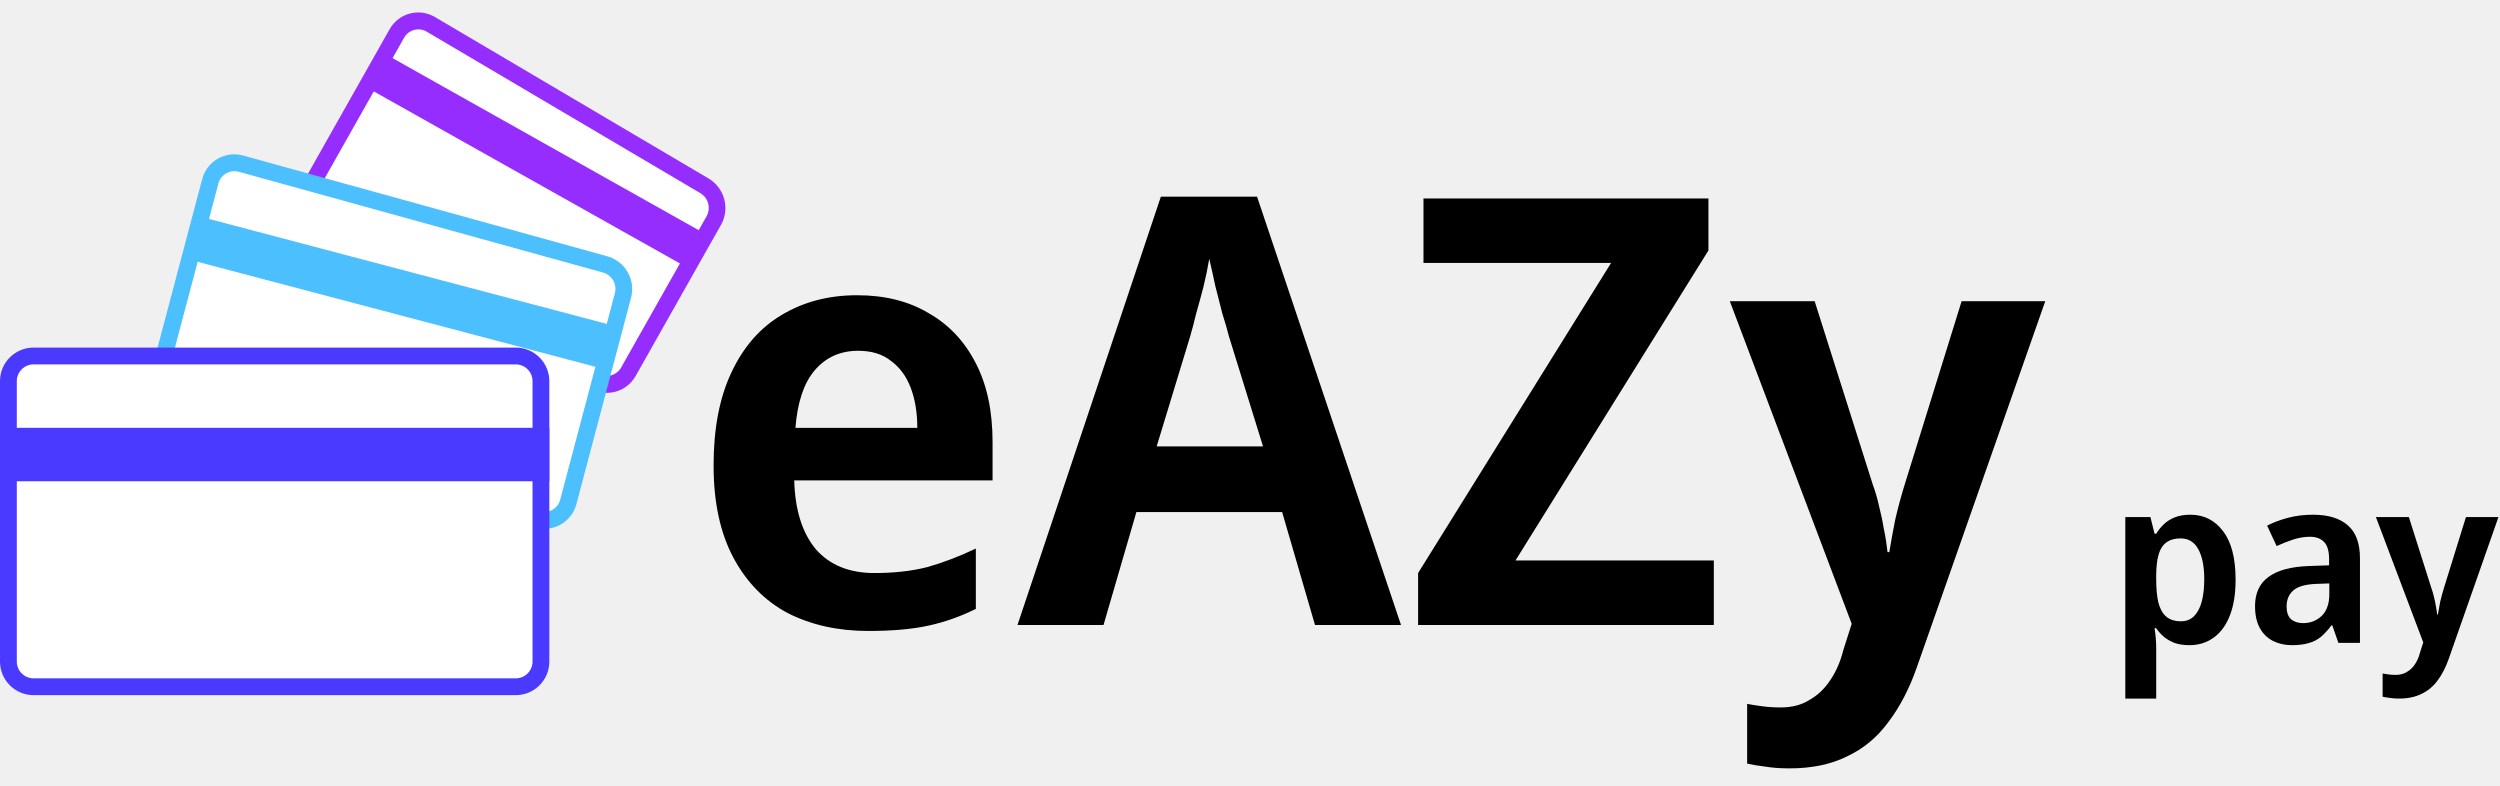
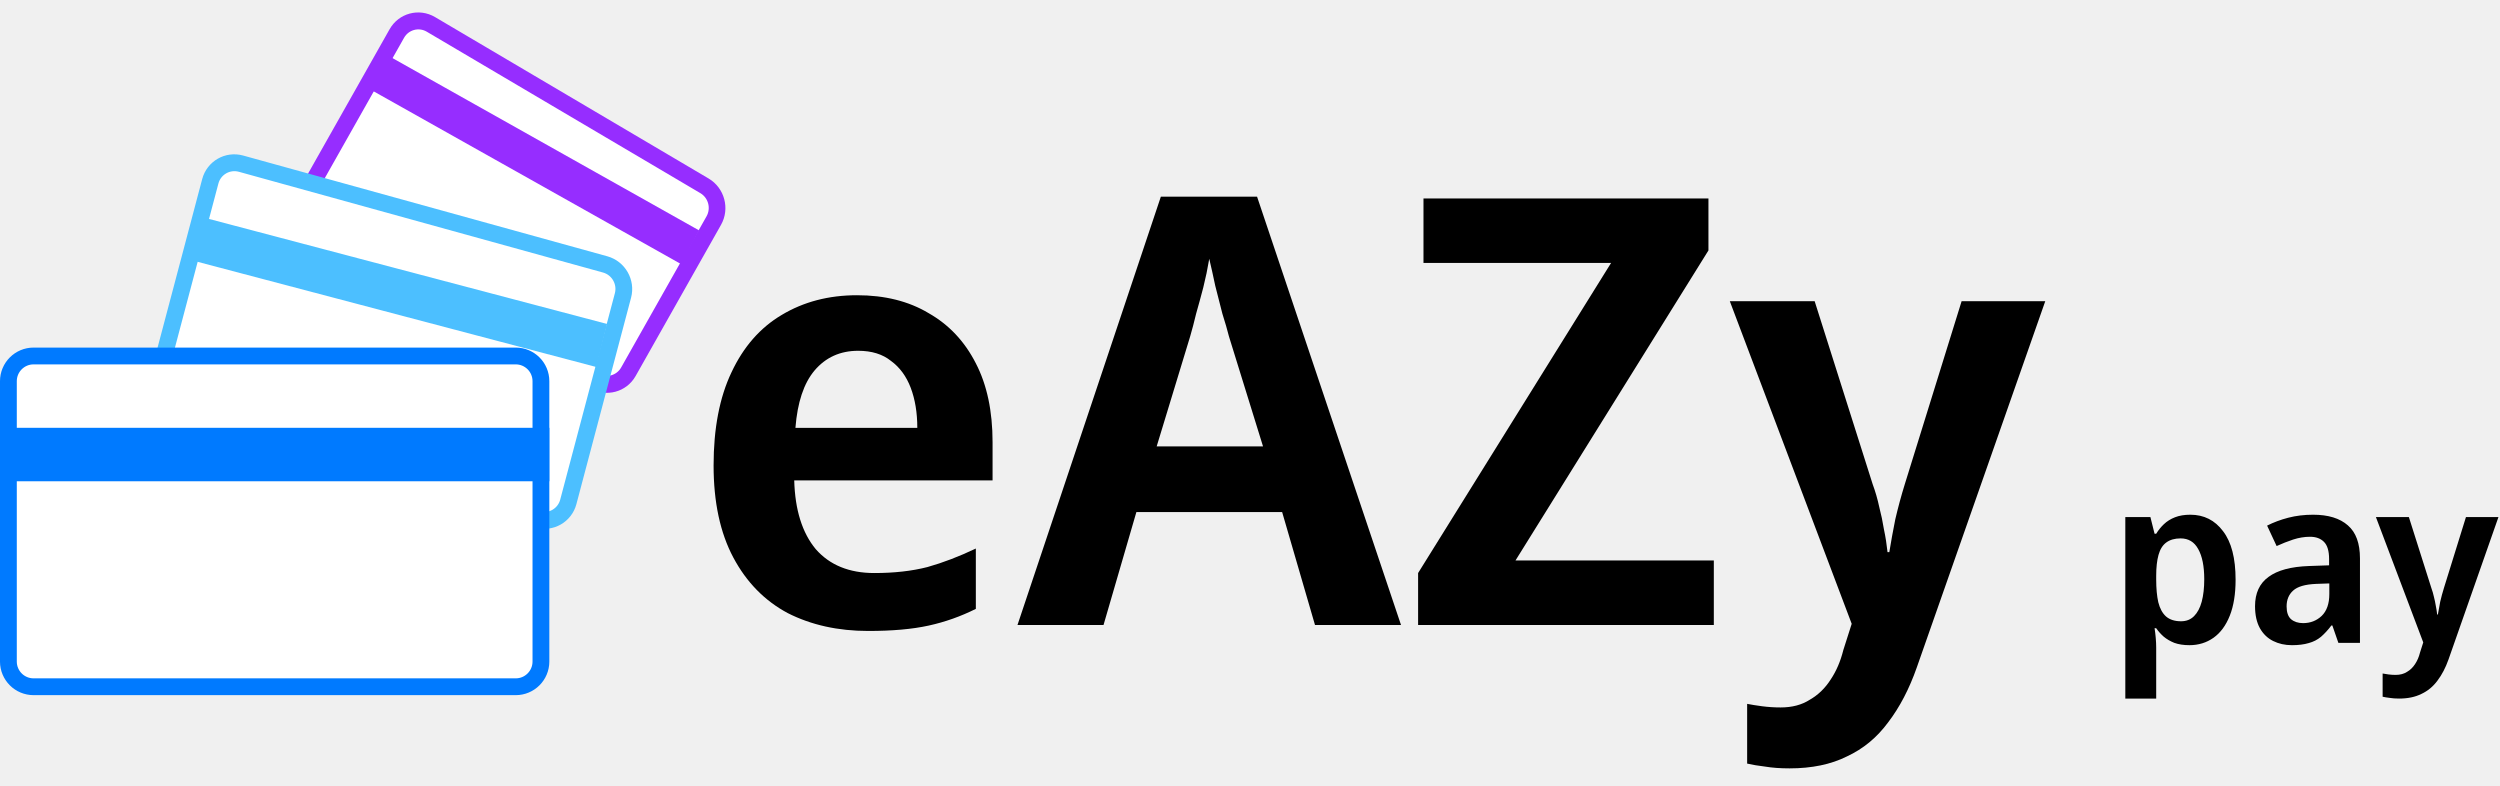
<svg xmlns="http://www.w3.org/2000/svg" width="140" height="44" viewBox="0 0 140 44" fill="none">
  <rect x="0.174" y="0.649" width="20.61" height="12.546" rx="1.411" transform="matrix(0.861231 0.508213 -0.491832 0.87069 23.0853 -0.00443477)" fill="white" stroke="#962DFF" stroke-width="0.941" />
  <rect width="20.227" height="2.14" transform="matrix(0.871772 0.489911 -0.47375 0.880659 21.5176 2.99414)" fill="#962DFF" />
  <rect x="0.333" y="0.58" width="23.978" height="14.779" rx="1.411" transform="matrix(0.963796 0.266641 -0.256005 0.966675 11.9653 8.13954)" fill="white" stroke="#4CBFFF" stroke-width="0.941" />
  <rect width="23.879" height="2.485" transform="matrix(0.966917 0.255092 -0.244855 0.96956 10.9082 12.0508)" fill="#4CBFFF" />
-   <rect x="0.47" y="19.935" width="29.822" height="18.523" rx="1.411" fill="white" stroke="#4A3AFF" stroke-width="0.941" />
-   <rect y="23.957" width="30.762" height="2.994" fill="#4A3AFF" />
+   <rect x="0.47" y="19.935" width="29.822" height="18.523" rx="1.411" fill="white" stroke="#007AFF" stroke-width="0.941" />
+   <rect y="23.957" width="30.762" height="2.994" fill="#007AFF" />
  <path d="M47.99 16.533C49.551 16.533 50.889 16.868 52.004 17.537C53.142 18.183 54.023 19.12 54.647 20.347C55.272 21.551 55.584 23.023 55.584 24.763V26.904H44.477C44.522 28.554 44.923 29.837 45.681 30.751C46.462 31.643 47.555 32.09 48.96 32.09C50.075 32.09 51.068 31.978 51.937 31.755C52.807 31.51 53.711 31.164 54.647 30.718V34.097C53.8 34.52 52.919 34.833 52.004 35.033C51.09 35.234 49.964 35.334 48.625 35.334C46.93 35.334 45.425 35 44.109 34.331C42.816 33.639 41.801 32.602 41.065 31.22C40.329 29.837 39.961 28.119 39.961 26.068C39.961 23.994 40.295 22.254 40.964 20.849C41.633 19.421 42.57 18.351 43.775 17.637C45.001 16.901 46.406 16.533 47.99 16.533ZM48.057 19.644C47.053 19.644 46.239 20.012 45.614 20.748C45.012 21.462 44.656 22.533 44.544 23.96H51.369C51.369 23.113 51.246 22.365 51.001 21.718C50.755 21.072 50.387 20.57 49.897 20.213C49.428 19.834 48.815 19.644 48.057 19.644ZM73.64 35L71.8 28.677H63.637L61.797 35H56.979L65.008 11.013H70.395L78.457 35H73.64ZM68.822 18.841C68.733 18.485 68.61 18.061 68.454 17.57C68.32 17.057 68.187 16.533 68.053 15.998C67.941 15.463 67.83 14.961 67.718 14.492C67.629 15.028 67.518 15.563 67.384 16.098C67.25 16.611 67.116 17.102 66.982 17.57C66.871 18.038 66.759 18.462 66.648 18.841L64.774 24.997H70.729L68.822 18.841ZM95.974 35H79.414V32.09L90.22 14.726H79.715V11.114H95.673V14.024L84.867 31.387H95.974V35ZM96.87 16.868H101.621L104.866 27.105C105.022 27.529 105.144 27.952 105.234 28.376C105.345 28.8 105.434 29.224 105.501 29.647C105.591 30.071 105.657 30.495 105.702 30.919H105.802C105.892 30.361 106.003 29.748 106.137 29.078C106.293 28.41 106.471 27.752 106.672 27.105L109.85 16.868H114.534L107.341 37.375C106.918 38.58 106.382 39.606 105.735 40.453C105.111 41.301 104.342 41.936 103.427 42.36C102.535 42.806 101.464 43.029 100.215 43.029C99.703 43.029 99.245 42.996 98.844 42.929C98.465 42.884 98.13 42.828 97.84 42.761V39.416C98.063 39.461 98.342 39.505 98.677 39.55C99.011 39.594 99.357 39.617 99.714 39.617C100.36 39.617 100.907 39.472 101.353 39.182C101.821 38.914 102.212 38.535 102.524 38.044C102.836 37.576 103.07 37.03 103.226 36.405L103.695 34.933L96.87 16.868Z" fill="black" />
  <path d="M122.658 28.824C123.421 28.824 124.032 29.132 124.491 29.747C124.959 30.354 125.193 31.259 125.193 32.464C125.193 33.261 125.085 33.933 124.868 34.479C124.651 35.025 124.348 35.437 123.958 35.714C123.568 35.991 123.117 36.13 122.606 36.13C122.285 36.13 122.004 36.087 121.761 36C121.527 35.905 121.328 35.788 121.163 35.649C120.998 35.502 120.86 35.346 120.747 35.181H120.656C120.682 35.337 120.704 35.515 120.721 35.714C120.738 35.905 120.747 36.087 120.747 36.26V39.12H119.018V28.954H120.422L120.656 29.89H120.747C120.868 29.691 121.011 29.513 121.176 29.357C121.349 29.192 121.557 29.062 121.8 28.967C122.043 28.872 122.329 28.824 122.658 28.824ZM122.112 30.15C121.783 30.15 121.514 30.228 121.306 30.384C121.107 30.531 120.964 30.761 120.877 31.073C120.79 31.385 120.747 31.775 120.747 32.243V32.451C120.747 32.954 120.786 33.378 120.864 33.725C120.951 34.072 121.094 34.336 121.293 34.518C121.501 34.7 121.783 34.791 122.138 34.791C122.433 34.791 122.675 34.696 122.866 34.505C123.057 34.314 123.2 34.046 123.295 33.699C123.39 33.344 123.438 32.923 123.438 32.438C123.438 31.71 123.325 31.147 123.1 30.748C122.883 30.349 122.554 30.15 122.112 30.15ZM129.532 28.824C130.382 28.824 131.032 29.023 131.482 29.422C131.933 29.812 132.158 30.427 132.158 31.268V36H130.949L130.611 35.025H130.559C130.369 35.276 130.174 35.489 129.974 35.662C129.775 35.827 129.545 35.944 129.285 36.013C129.025 36.091 128.713 36.13 128.349 36.13C127.959 36.13 127.608 36.052 127.296 35.896C126.984 35.74 126.737 35.502 126.555 35.181C126.373 34.852 126.282 34.44 126.282 33.946C126.282 33.218 126.534 32.672 127.036 32.308C127.539 31.935 128.293 31.732 129.298 31.697L130.429 31.658V31.307C130.429 30.856 130.334 30.536 130.143 30.345C129.953 30.154 129.693 30.059 129.363 30.059C129.051 30.059 128.735 30.111 128.414 30.215C128.102 30.319 127.795 30.44 127.491 30.579L126.958 29.435C127.314 29.253 127.708 29.106 128.141 28.993C128.575 28.88 129.038 28.824 129.532 28.824ZM129.701 32.698C129.086 32.724 128.657 32.85 128.414 33.075C128.172 33.292 128.05 33.586 128.05 33.959C128.05 34.288 128.133 34.527 128.297 34.674C128.471 34.821 128.696 34.895 128.973 34.895C129.381 34.895 129.727 34.761 130.013 34.492C130.299 34.215 130.442 33.807 130.442 33.27V32.672L129.701 32.698ZM133.05 28.954H134.896L136.157 32.932C136.217 33.097 136.265 33.261 136.3 33.426C136.343 33.591 136.378 33.755 136.404 33.92C136.438 34.085 136.464 34.249 136.482 34.414H136.521C136.555 34.197 136.599 33.959 136.651 33.699C136.711 33.439 136.781 33.183 136.859 32.932L138.094 28.954H139.914L137.119 36.923C136.954 37.391 136.746 37.79 136.495 38.119C136.252 38.448 135.953 38.695 135.598 38.86C135.251 39.033 134.835 39.12 134.35 39.12C134.15 39.12 133.973 39.107 133.817 39.081C133.669 39.064 133.539 39.042 133.427 39.016V37.716C133.513 37.733 133.622 37.751 133.752 37.768C133.882 37.785 134.016 37.794 134.155 37.794C134.406 37.794 134.618 37.738 134.792 37.625C134.974 37.521 135.125 37.374 135.247 37.183C135.368 37.001 135.459 36.789 135.52 36.546L135.702 35.974L133.05 28.954Z" fill="black" />
</svg>
